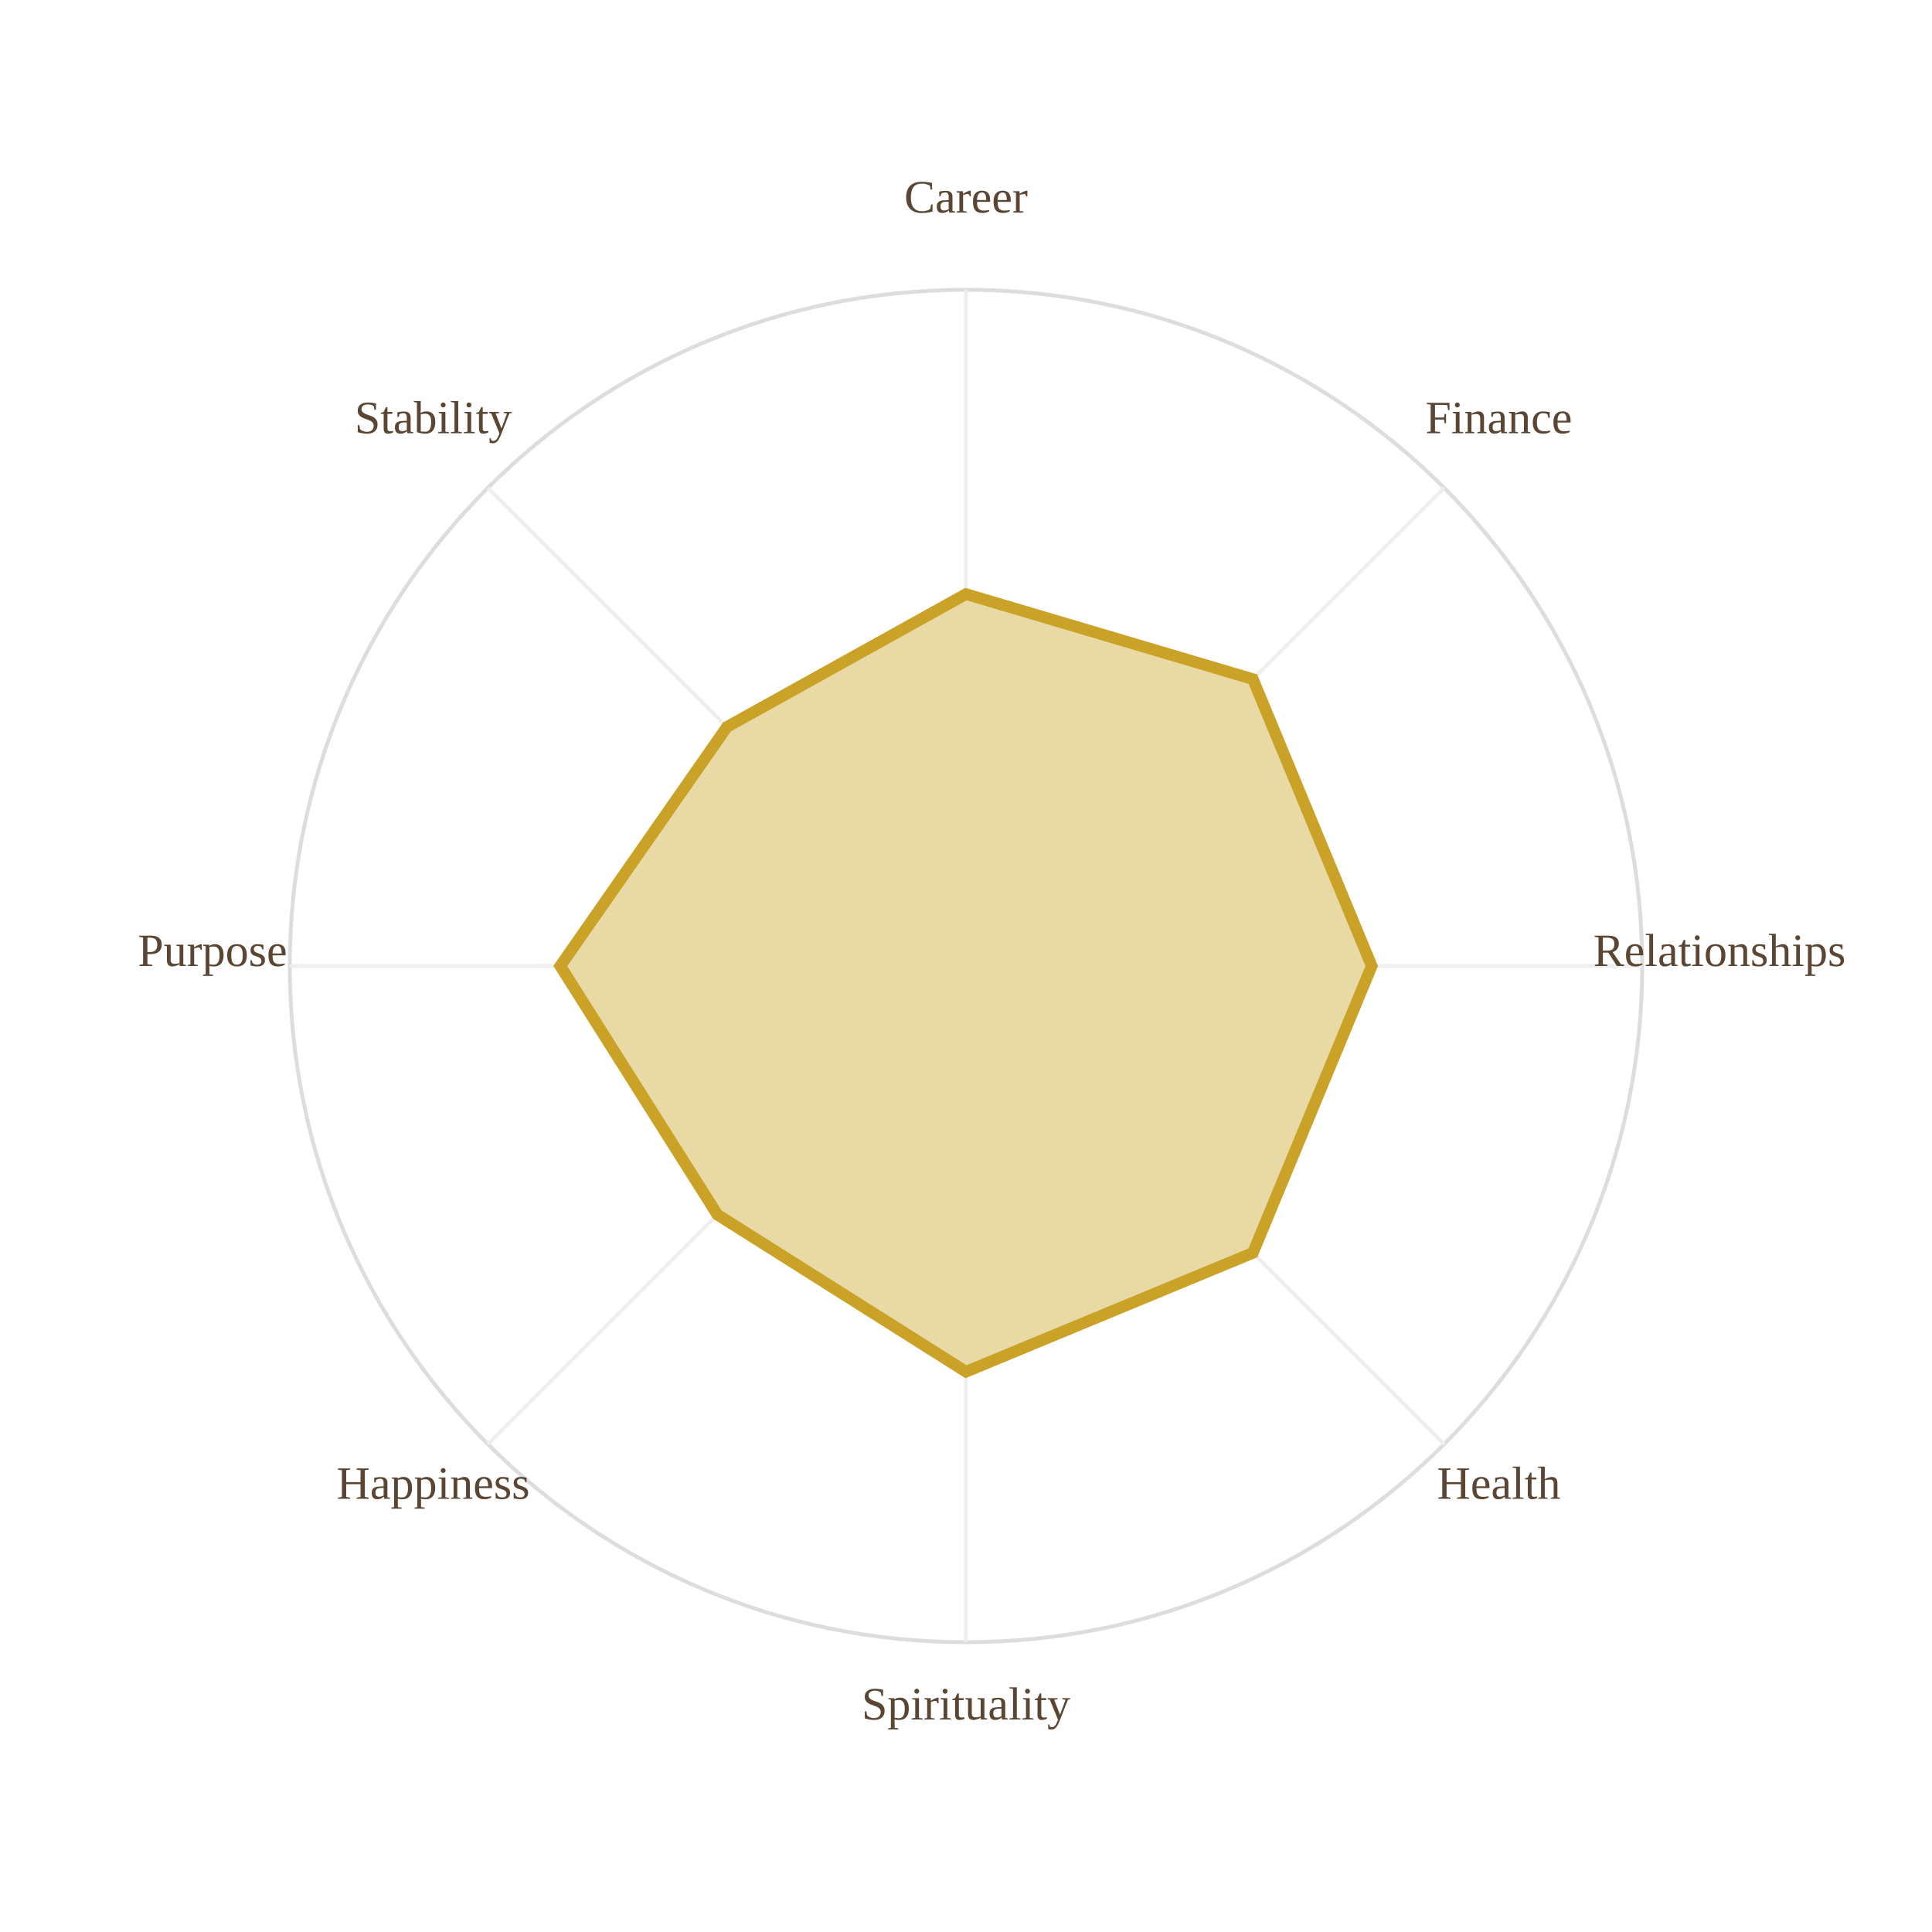
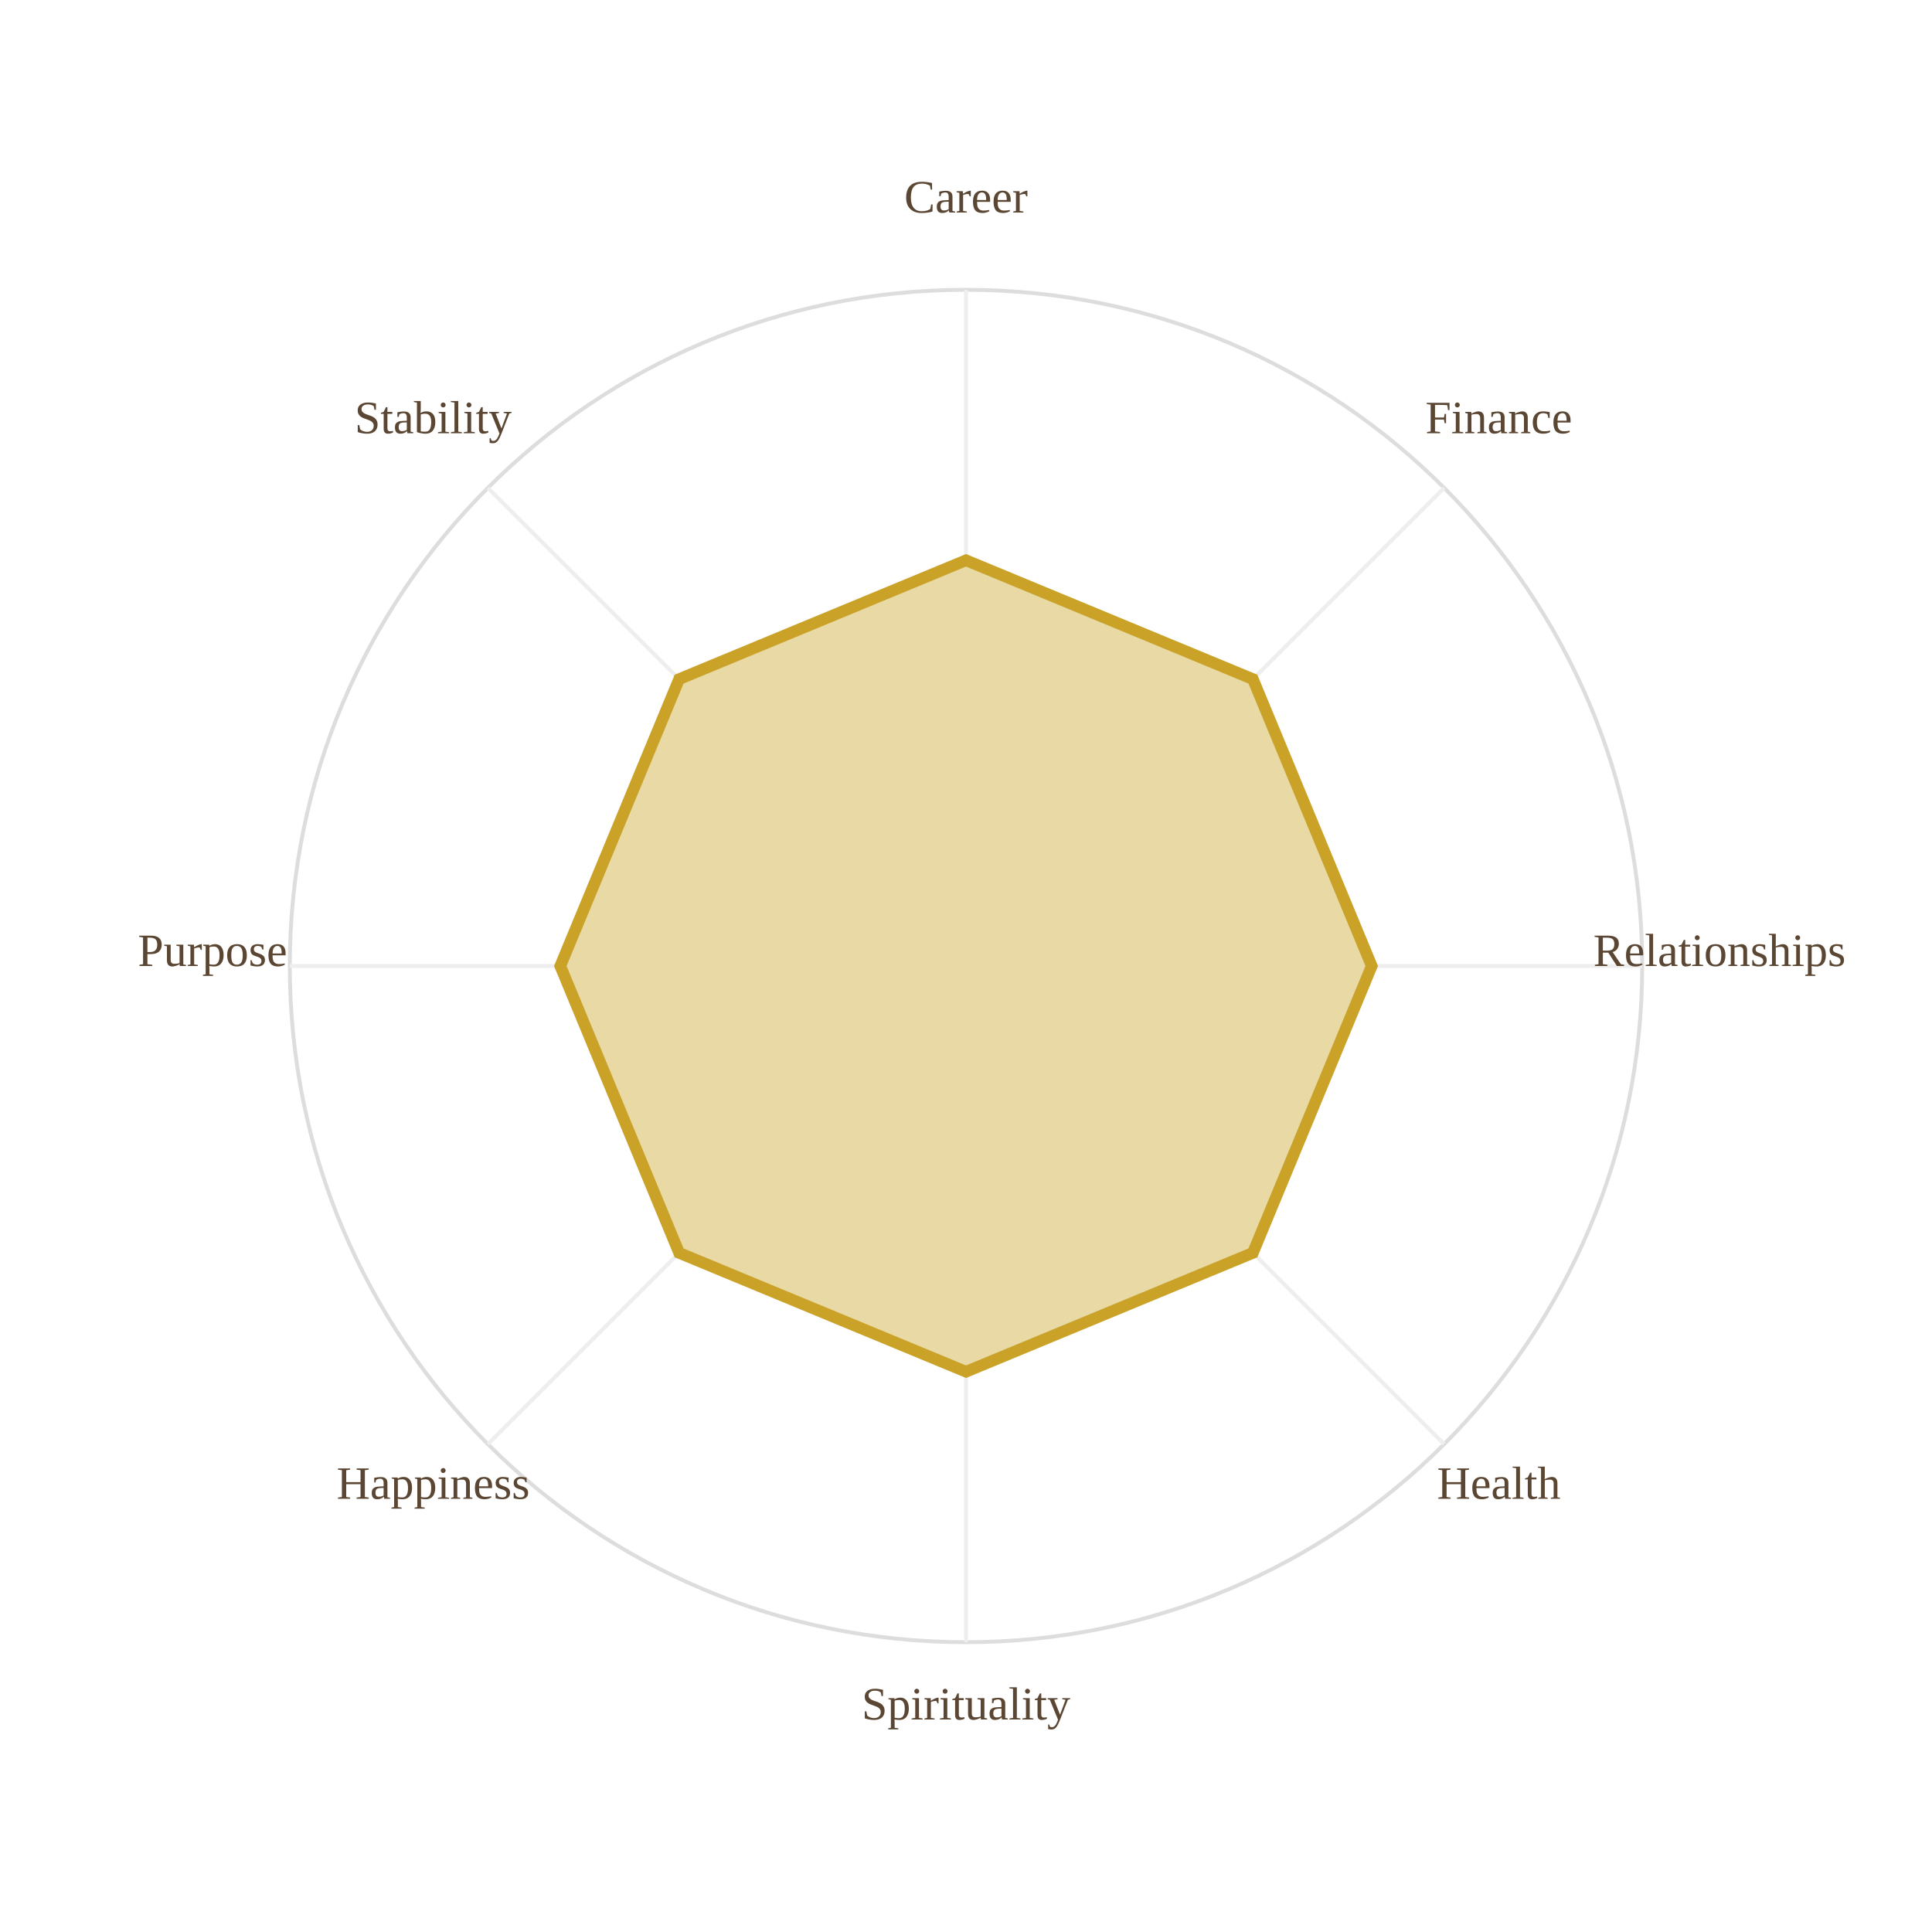
<svg xmlns="http://www.w3.org/2000/svg" baseProfile="full" height="500" version="1.1" width="500">
  <defs />
  <rect fill="white" height="500" width="500" x="0" y="0" />
  <circle cx="250.0" cy="250.0" fill="none" r="175.0" stroke="#ddd" />
  <line stroke="#eee" x1="250.0" x2="250.0" y1="250.0" y2="75.0" />
  <text fill="#5a4632" font-size="12" text-anchor="middle" x="250.0" y="55.0">Career</text>
  <line stroke="#eee" x1="250.0" x2="373.744" y1="250.0" y2="126.256" />
  <text fill="#5a4632" font-size="12" text-anchor="middle" x="387.886" y="112.114">Finance</text>
  <line stroke="#eee" x1="250.0" x2="425.0" y1="250.0" y2="250.0" />
  <text fill="#5a4632" font-size="12" text-anchor="middle" x="445.0" y="250.0">Relationships</text>
  <line stroke="#eee" x1="250.0" x2="373.744" y1="250.0" y2="373.744" />
  <text fill="#5a4632" font-size="12" text-anchor="middle" x="387.886" y="387.886">Health</text>
  <line stroke="#eee" x1="250.0" x2="250.0" y1="250.0" y2="425.0" />
  <text fill="#5a4632" font-size="12" text-anchor="middle" x="250.0" y="445.0">Spirituality</text>
  <line stroke="#eee" x1="250.0" x2="126.256" y1="250.0" y2="373.744" />
  <text fill="#5a4632" font-size="12" text-anchor="middle" x="112.114" y="387.886">Happiness</text>
  <line stroke="#eee" x1="250.0" x2="75.0" y1="250.0" y2="250" />
  <text fill="#5a4632" font-size="12" text-anchor="middle" x="55.0" y="250">Purpose</text>
  <line stroke="#eee" x1="250.0" x2="126.256" y1="250.0" y2="126.256" />
  <text fill="#5a4632" font-size="12" text-anchor="middle" x="112.114" y="112.114">Stability</text>
-   <polygon fill="#e8d9a5" points="250.0,153.75 324.246,175.754 355.0,250.0 324.246,324.246 250.0,355.0 185.653,314.347 145.0,250.0 188.128,188.128" stroke="#c9a227" stroke-width="3" />
+   <polygon fill="#e8d9a5" points="250.0,145.0 324.246,175.754 355.0,250.0 324.246,324.246 250.0,355.0 175.754,324.246 145.0,250.0 175.754,175.754" stroke="#c9a227" stroke-width="3" />
</svg>
